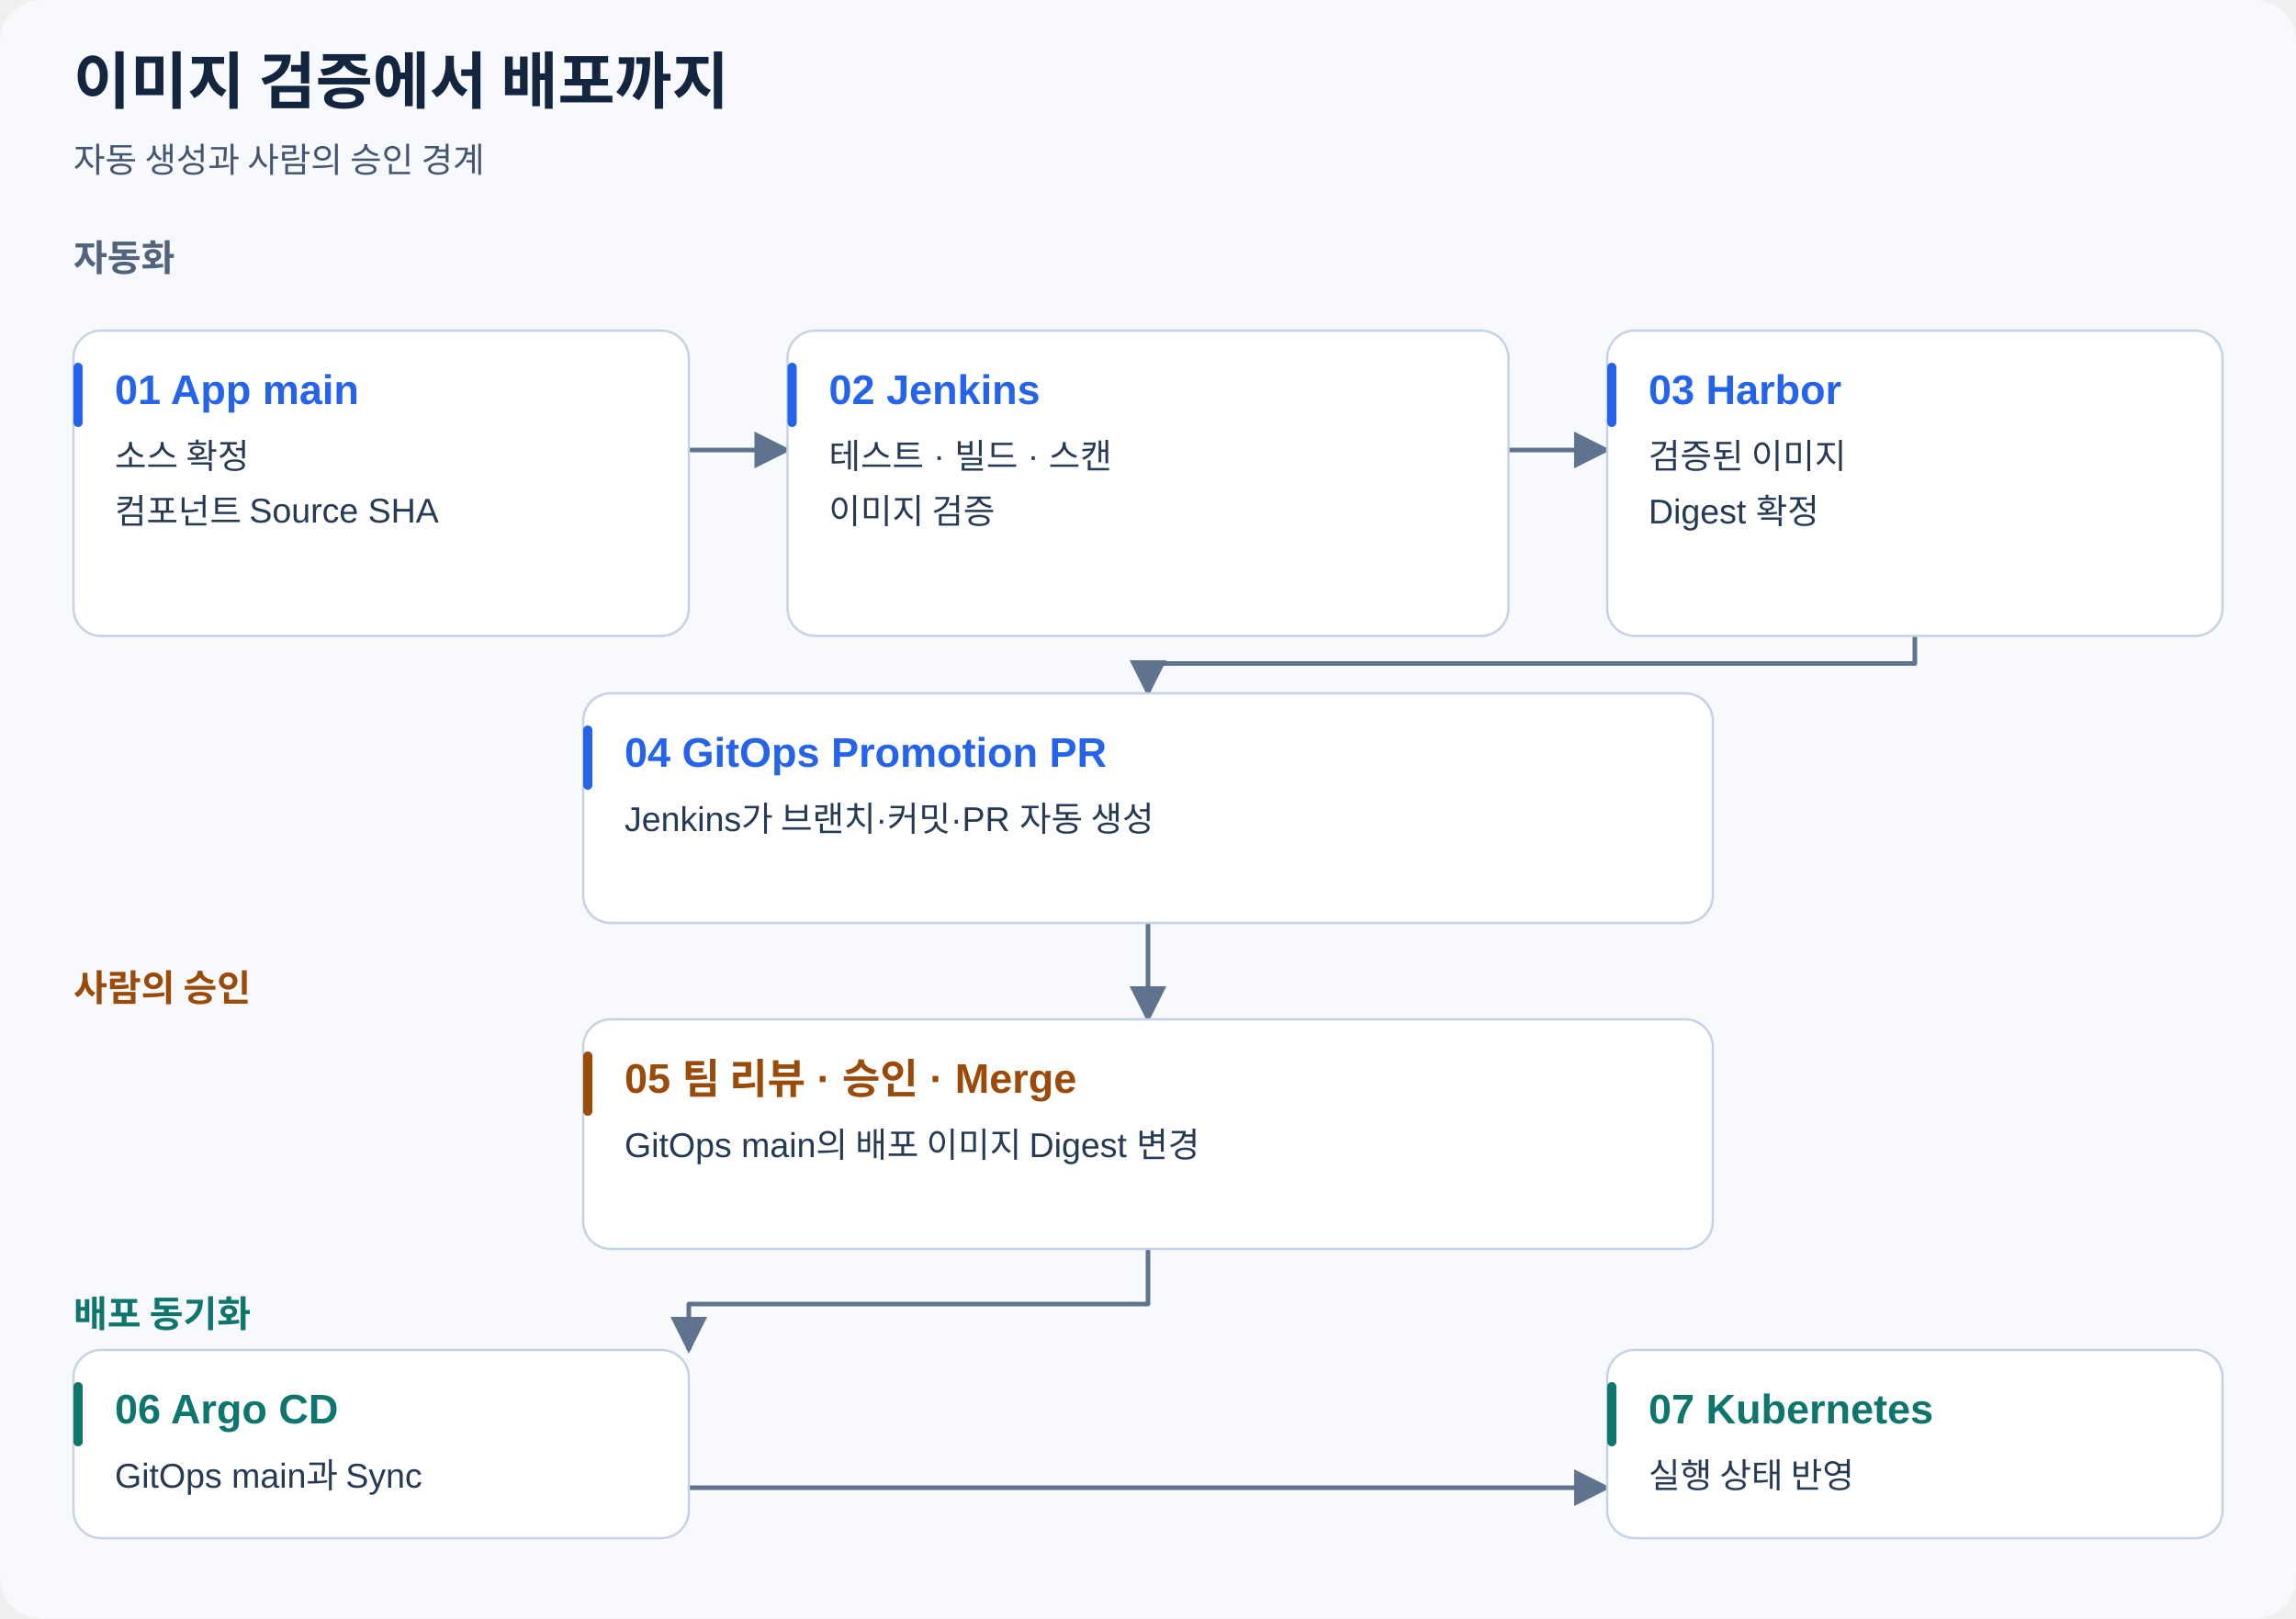
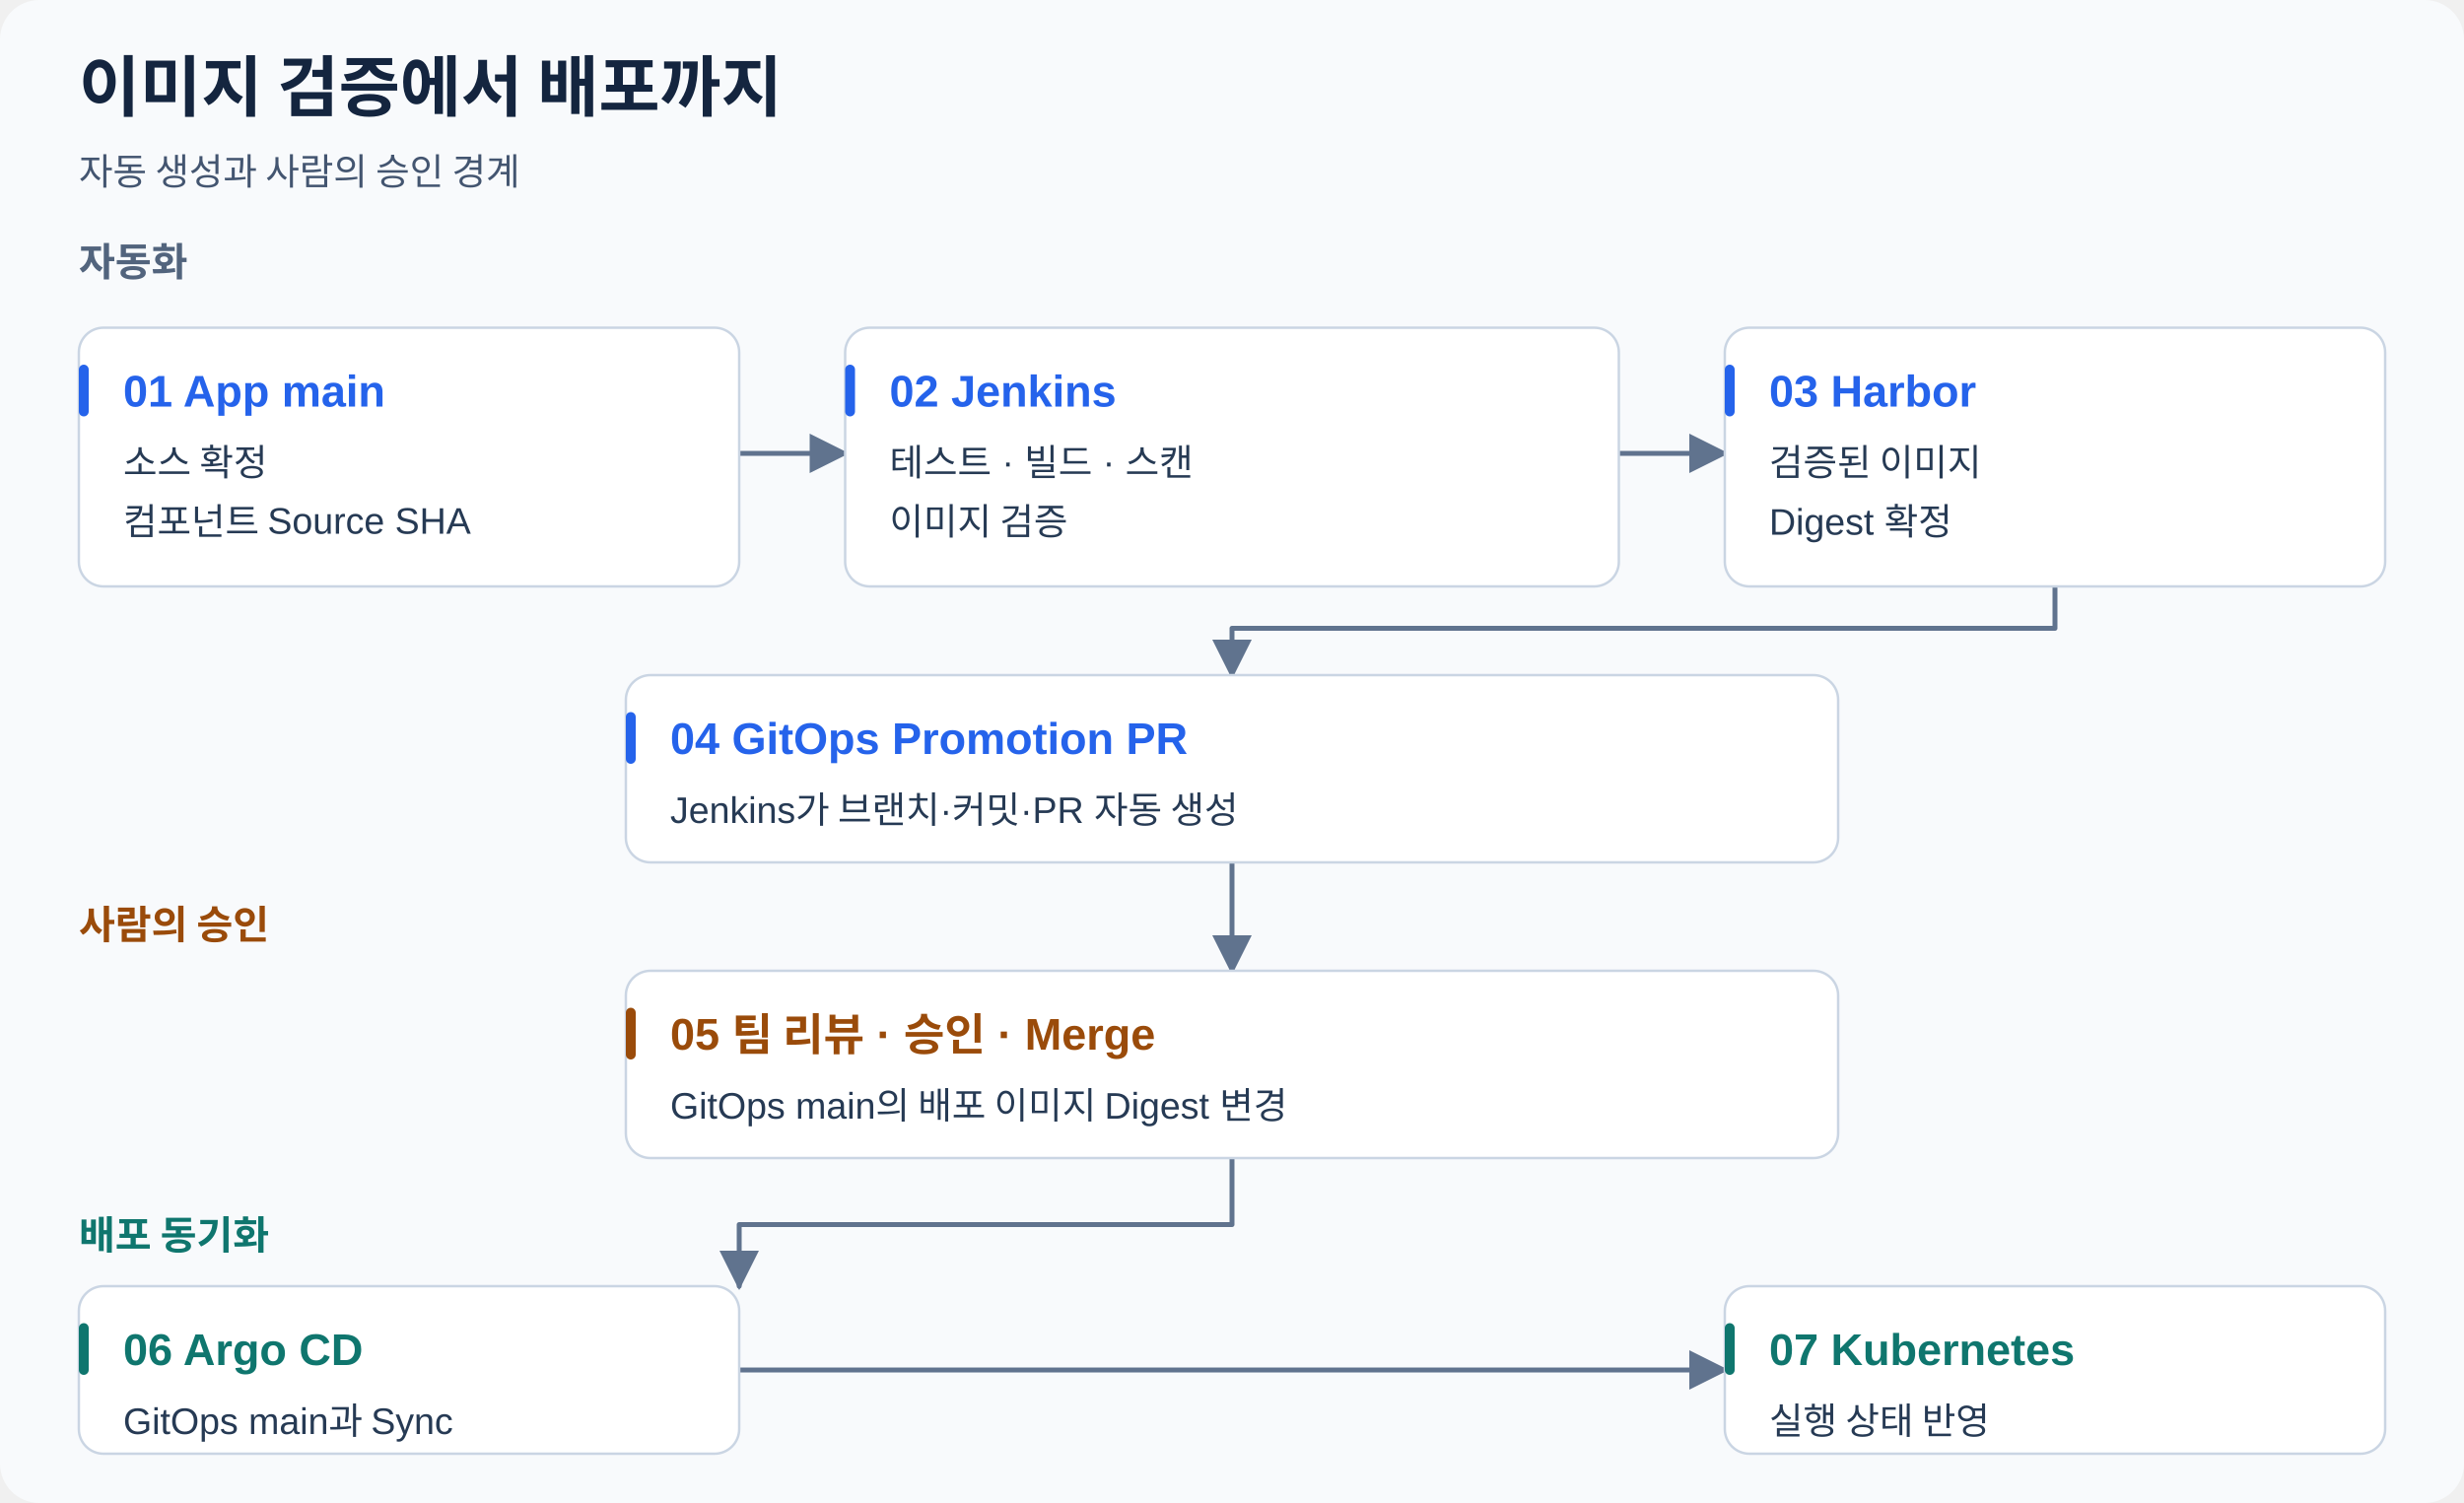
- <svg xmlns="http://www.w3.org/2000/svg" width="1000" height="705" viewBox="0 0 1000 705" role="img" aria-labelledby="title desc">
+ <svg xmlns="http://www.w3.org/2000/svg" width="1000" height="610" viewBox="0 0 1000 610" role="img" aria-labelledby="title desc">
  <defs>
    <marker id="arrow" viewBox="0 0 10 10" refX="9" refY="5" markerWidth="8" markerHeight="8" orient="auto-start-reverse">
      <path d="M 0 0 L 10 5 L 0 10 z" fill="#60738e" />
    </marker>
  </defs>
-   <rect width="1000" height="705" rx="18" fill="#f7f9fc" />
+   <rect width="1000" height="610" rx="16" fill="#f8fafc" />
  <text x="32" y="45" font-family="Arial,'Noto Sans CJK KR','Malgun Gothic',sans-serif" font-size="27" font-weight="700" fill="#14253f">이미지 검증에서 배포까지</text>
  <text x="32" y="75" font-family="Arial,'Noto Sans CJK KR','Malgun Gothic',sans-serif" font-size="15" font-weight="400" fill="#435570">자동 생성과 사람의 승인 경계</text>
-   <path d="M 300 196 H 343" fill="none" stroke="#60738e" stroke-width="2" stroke-linejoin="round" marker-end="url(#arrow)" />
-   <path d="M 657 196 H 700" fill="none" stroke="#60738e" stroke-width="2" stroke-linejoin="round" marker-end="url(#arrow)" />
-   <path d="M 834 277 V 289 H 500 V 302" fill="none" stroke="#60738e" stroke-width="2" stroke-linejoin="round" marker-end="url(#arrow)" />
-   <path d="M 500 402 V 444" fill="none" stroke="#60738e" stroke-width="2" stroke-linejoin="round" marker-end="url(#arrow)" />
-   <path d="M 500 544 V 568 H 300 V 588" fill="none" stroke="#60738e" stroke-width="2" stroke-linejoin="round" marker-end="url(#arrow)" />
-   <path d="M 300 648 H 700" fill="none" stroke="#60738e" stroke-width="2" stroke-linejoin="round" marker-end="url(#arrow)" />
-   <text x="32" y="118" font-family="Arial,'Noto Sans CJK KR','Malgun Gothic',sans-serif" font-size="16" font-weight="700" fill="#52647d">자동화</text>
-   <rect x="32" y="144" width="268" height="133" rx="12" fill="#ffffff" stroke="#c5d2e4" />
-   <rect x="32" y="158" width="4" height="28" rx="2" fill="#2563eb" />
-   <text x="50" y="176" font-family="Arial,'Noto Sans CJK KR','Malgun Gothic',sans-serif" font-size="18" font-weight="700" fill="#2563eb">01 App main</text>
-   <text x="50" y="204" font-family="Arial,'Noto Sans CJK KR','Malgun Gothic',sans-serif" font-size="15" font-weight="400" fill="#263a54">소스 확정</text>
-   <text x="50" y="228" font-family="Arial,'Noto Sans CJK KR','Malgun Gothic',sans-serif" font-size="15" font-weight="400" fill="#263a54">컴포넌트 Source SHA</text>
-   <rect x="343" y="144" width="314" height="133" rx="12" fill="#ffffff" stroke="#c5d2e4" />
-   <rect x="343" y="158" width="4" height="28" rx="2" fill="#2563eb" />
-   <text x="361" y="176" font-family="Arial,'Noto Sans CJK KR','Malgun Gothic',sans-serif" font-size="18" font-weight="700" fill="#2563eb">02 Jenkins</text>
-   <text x="361" y="204" font-family="Arial,'Noto Sans CJK KR','Malgun Gothic',sans-serif" font-size="15" font-weight="400" fill="#263a54">테스트 · 빌드 · 스캔</text>
-   <text x="361" y="228" font-family="Arial,'Noto Sans CJK KR','Malgun Gothic',sans-serif" font-size="15" font-weight="400" fill="#263a54">이미지 검증</text>
-   <rect x="700" y="144" width="268" height="133" rx="12" fill="#ffffff" stroke="#c5d2e4" />
-   <rect x="700" y="158" width="4" height="28" rx="2" fill="#2563eb" />
-   <text x="718" y="176" font-family="Arial,'Noto Sans CJK KR','Malgun Gothic',sans-serif" font-size="18" font-weight="700" fill="#2563eb">03 Harbor</text>
-   <text x="718" y="204" font-family="Arial,'Noto Sans CJK KR','Malgun Gothic',sans-serif" font-size="15" font-weight="400" fill="#263a54">검증된 이미지</text>
-   <text x="718" y="228" font-family="Arial,'Noto Sans CJK KR','Malgun Gothic',sans-serif" font-size="15" font-weight="400" fill="#263a54">Digest 확정</text>
-   <rect x="254" y="302" width="492" height="100" rx="12" fill="#ffffff" stroke="#c5d2e4" />
-   <rect x="254" y="316" width="4" height="28" rx="2" fill="#2563eb" />
-   <text x="272" y="334" font-family="Arial,'Noto Sans CJK KR','Malgun Gothic',sans-serif" font-size="18" font-weight="700" fill="#2563eb">04 GitOps Promotion PR</text>
-   <text x="272" y="362" font-family="Arial,'Noto Sans CJK KR','Malgun Gothic',sans-serif" font-size="15" font-weight="400" fill="#263a54">Jenkins가 브랜치·커밋·PR 자동 생성</text>
-   <text x="32" y="436" font-family="Arial,'Noto Sans CJK KR','Malgun Gothic',sans-serif" font-size="16" font-weight="700" fill="#9a4b0a">사람의 승인</text>
-   <rect x="254" y="444" width="492" height="100" rx="12" fill="#ffffff" stroke="#c5d2e4" />
-   <rect x="254" y="458" width="4" height="28" rx="2" fill="#9a4b0a" />
-   <text x="272" y="476" font-family="Arial,'Noto Sans CJK KR','Malgun Gothic',sans-serif" font-size="18" font-weight="700" fill="#9a4b0a">05 팀 리뷰 · 승인 · Merge</text>
-   <text x="272" y="504" font-family="Arial,'Noto Sans CJK KR','Malgun Gothic',sans-serif" font-size="15" font-weight="400" fill="#263a54">GitOps main의 배포 이미지 Digest 변경</text>
-   <text x="32" y="578" font-family="Arial,'Noto Sans CJK KR','Malgun Gothic',sans-serif" font-size="16" font-weight="700" fill="#0f766e">배포 동기화</text>
-   <rect x="32" y="588" width="268" height="82" rx="12" fill="#ffffff" stroke="#c5d2e4" />
-   <rect x="32" y="602" width="4" height="28" rx="2" fill="#0f766e" />
-   <text x="50" y="620" font-family="Arial,'Noto Sans CJK KR','Malgun Gothic',sans-serif" font-size="18" font-weight="700" fill="#0f766e">06 Argo CD</text>
-   <text x="50" y="648" font-family="Arial,'Noto Sans CJK KR','Malgun Gothic',sans-serif" font-size="15" font-weight="400" fill="#263a54">GitOps main과 Sync</text>
-   <rect x="700" y="588" width="268" height="82" rx="12" fill="#ffffff" stroke="#c5d2e4" />
-   <rect x="700" y="602" width="4" height="28" rx="2" fill="#0f766e" />
-   <text x="718" y="620" font-family="Arial,'Noto Sans CJK KR','Malgun Gothic',sans-serif" font-size="18" font-weight="700" fill="#0f766e">07 Kubernetes</text>
-   <text x="718" y="648" font-family="Arial,'Noto Sans CJK KR','Malgun Gothic',sans-serif" font-size="15" font-weight="400" fill="#263a54">실행 상태 반영</text>
+   <path d="M 300 184 H 343" fill="none" stroke="#60738e" stroke-width="2" stroke-linejoin="round" stroke-linecap="round" marker-end="url(#arrow)" />
+   <path d="M 657 184 H 700" fill="none" stroke="#60738e" stroke-width="2" stroke-linejoin="round" stroke-linecap="round" marker-end="url(#arrow)" />
+   <path d="M 834 238 V 255 H 500 V 274" fill="none" stroke="#60738e" stroke-width="2" stroke-linejoin="round" stroke-linecap="round" marker-end="url(#arrow)" />
+   <path d="M 500 350 V 394" fill="none" stroke="#60738e" stroke-width="2" stroke-linejoin="round" stroke-linecap="round" marker-end="url(#arrow)" />
+   <path d="M 500 470 V 497 H 300 V 522" fill="none" stroke="#60738e" stroke-width="2" stroke-linejoin="round" stroke-linecap="round" marker-end="url(#arrow)" />
+   <path d="M 300 556 H 700" fill="none" stroke="#60738e" stroke-width="2" stroke-linejoin="round" stroke-linecap="round" marker-end="url(#arrow)" />
+   <text x="32" y="112" font-family="Arial,'Noto Sans CJK KR','Malgun Gothic',sans-serif" font-size="16" font-weight="700" fill="#52647d">자동화</text>
+   <rect x="32" y="133" width="268" height="105" rx="10" fill="#ffffff" stroke="#cad5e3" />
+   <rect x="32" y="148" width="4" height="21" rx="2" fill="#2563eb" />
+   <text x="50" y="165" font-family="Arial,'Noto Sans CJK KR','Malgun Gothic',sans-serif" font-size="18" font-weight="700" fill="#2563eb">01 App main</text>
+   <text x="50" y="193" font-family="Arial,'Noto Sans CJK KR','Malgun Gothic',sans-serif" font-size="15" font-weight="400" fill="#263a54">소스 확정</text>
+   <text x="50" y="217" font-family="Arial,'Noto Sans CJK KR','Malgun Gothic',sans-serif" font-size="15" font-weight="400" fill="#263a54">컴포넌트 Source SHA</text>
+   <rect x="343" y="133" width="314" height="105" rx="10" fill="#ffffff" stroke="#cad5e3" />
+   <rect x="343" y="148" width="4" height="21" rx="2" fill="#2563eb" />
+   <text x="361" y="165" font-family="Arial,'Noto Sans CJK KR','Malgun Gothic',sans-serif" font-size="18" font-weight="700" fill="#2563eb">02 Jenkins</text>
+   <text x="361" y="193" font-family="Arial,'Noto Sans CJK KR','Malgun Gothic',sans-serif" font-size="15" font-weight="400" fill="#263a54">테스트 · 빌드 · 스캔</text>
+   <text x="361" y="217" font-family="Arial,'Noto Sans CJK KR','Malgun Gothic',sans-serif" font-size="15" font-weight="400" fill="#263a54">이미지 검증</text>
+   <rect x="700" y="133" width="268" height="105" rx="10" fill="#ffffff" stroke="#cad5e3" />
+   <rect x="700" y="148" width="4" height="21" rx="2" fill="#2563eb" />
+   <text x="718" y="165" font-family="Arial,'Noto Sans CJK KR','Malgun Gothic',sans-serif" font-size="18" font-weight="700" fill="#2563eb">03 Harbor</text>
+   <text x="718" y="193" font-family="Arial,'Noto Sans CJK KR','Malgun Gothic',sans-serif" font-size="15" font-weight="400" fill="#263a54">검증된 이미지</text>
+   <text x="718" y="217" font-family="Arial,'Noto Sans CJK KR','Malgun Gothic',sans-serif" font-size="15" font-weight="400" fill="#263a54">Digest 확정</text>
+   <rect x="254" y="274" width="492" height="76" rx="10" fill="#ffffff" stroke="#cad5e3" />
+   <rect x="254" y="289" width="4" height="21" rx="2" fill="#2563eb" />
+   <text x="272" y="306" font-family="Arial,'Noto Sans CJK KR','Malgun Gothic',sans-serif" font-size="18" font-weight="700" fill="#2563eb">04 GitOps Promotion PR</text>
+   <text x="272" y="334" font-family="Arial,'Noto Sans CJK KR','Malgun Gothic',sans-serif" font-size="15" font-weight="400" fill="#263a54">Jenkins가 브랜치·커밋·PR 자동 생성</text>
+   <text x="32" y="381" font-family="Arial,'Noto Sans CJK KR','Malgun Gothic',sans-serif" font-size="16" font-weight="700" fill="#9a4b0a">사람의 승인</text>
+   <rect x="254" y="394" width="492" height="76" rx="10" fill="#ffffff" stroke="#cad5e3" />
+   <rect x="254" y="409" width="4" height="21" rx="2" fill="#9a4b0a" />
+   <text x="272" y="426" font-family="Arial,'Noto Sans CJK KR','Malgun Gothic',sans-serif" font-size="18" font-weight="700" fill="#9a4b0a">05 팀 리뷰 · 승인 · Merge</text>
+   <text x="272" y="454" font-family="Arial,'Noto Sans CJK KR','Malgun Gothic',sans-serif" font-size="15" font-weight="400" fill="#263a54">GitOps main의 배포 이미지 Digest 변경</text>
+   <text x="32" y="507" font-family="Arial,'Noto Sans CJK KR','Malgun Gothic',sans-serif" font-size="16" font-weight="700" fill="#0f766e">배포 동기화</text>
+   <rect x="32" y="522" width="268" height="68" rx="10" fill="#ffffff" stroke="#cad5e3" />
+   <rect x="32" y="537" width="4" height="21" rx="2" fill="#0f766e" />
+   <text x="50" y="554" font-family="Arial,'Noto Sans CJK KR','Malgun Gothic',sans-serif" font-size="18" font-weight="700" fill="#0f766e">06 Argo CD</text>
+   <text x="50" y="582" font-family="Arial,'Noto Sans CJK KR','Malgun Gothic',sans-serif" font-size="15" font-weight="400" fill="#263a54">GitOps main과 Sync</text>
+   <rect x="700" y="522" width="268" height="68" rx="10" fill="#ffffff" stroke="#cad5e3" />
+   <rect x="700" y="537" width="4" height="21" rx="2" fill="#0f766e" />
+   <text x="718" y="554" font-family="Arial,'Noto Sans CJK KR','Malgun Gothic',sans-serif" font-size="18" font-weight="700" fill="#0f766e">07 Kubernetes</text>
+   <text x="718" y="582" font-family="Arial,'Noto Sans CJK KR','Malgun Gothic',sans-serif" font-size="15" font-weight="400" fill="#263a54">실행 상태 반영</text>
</svg>
